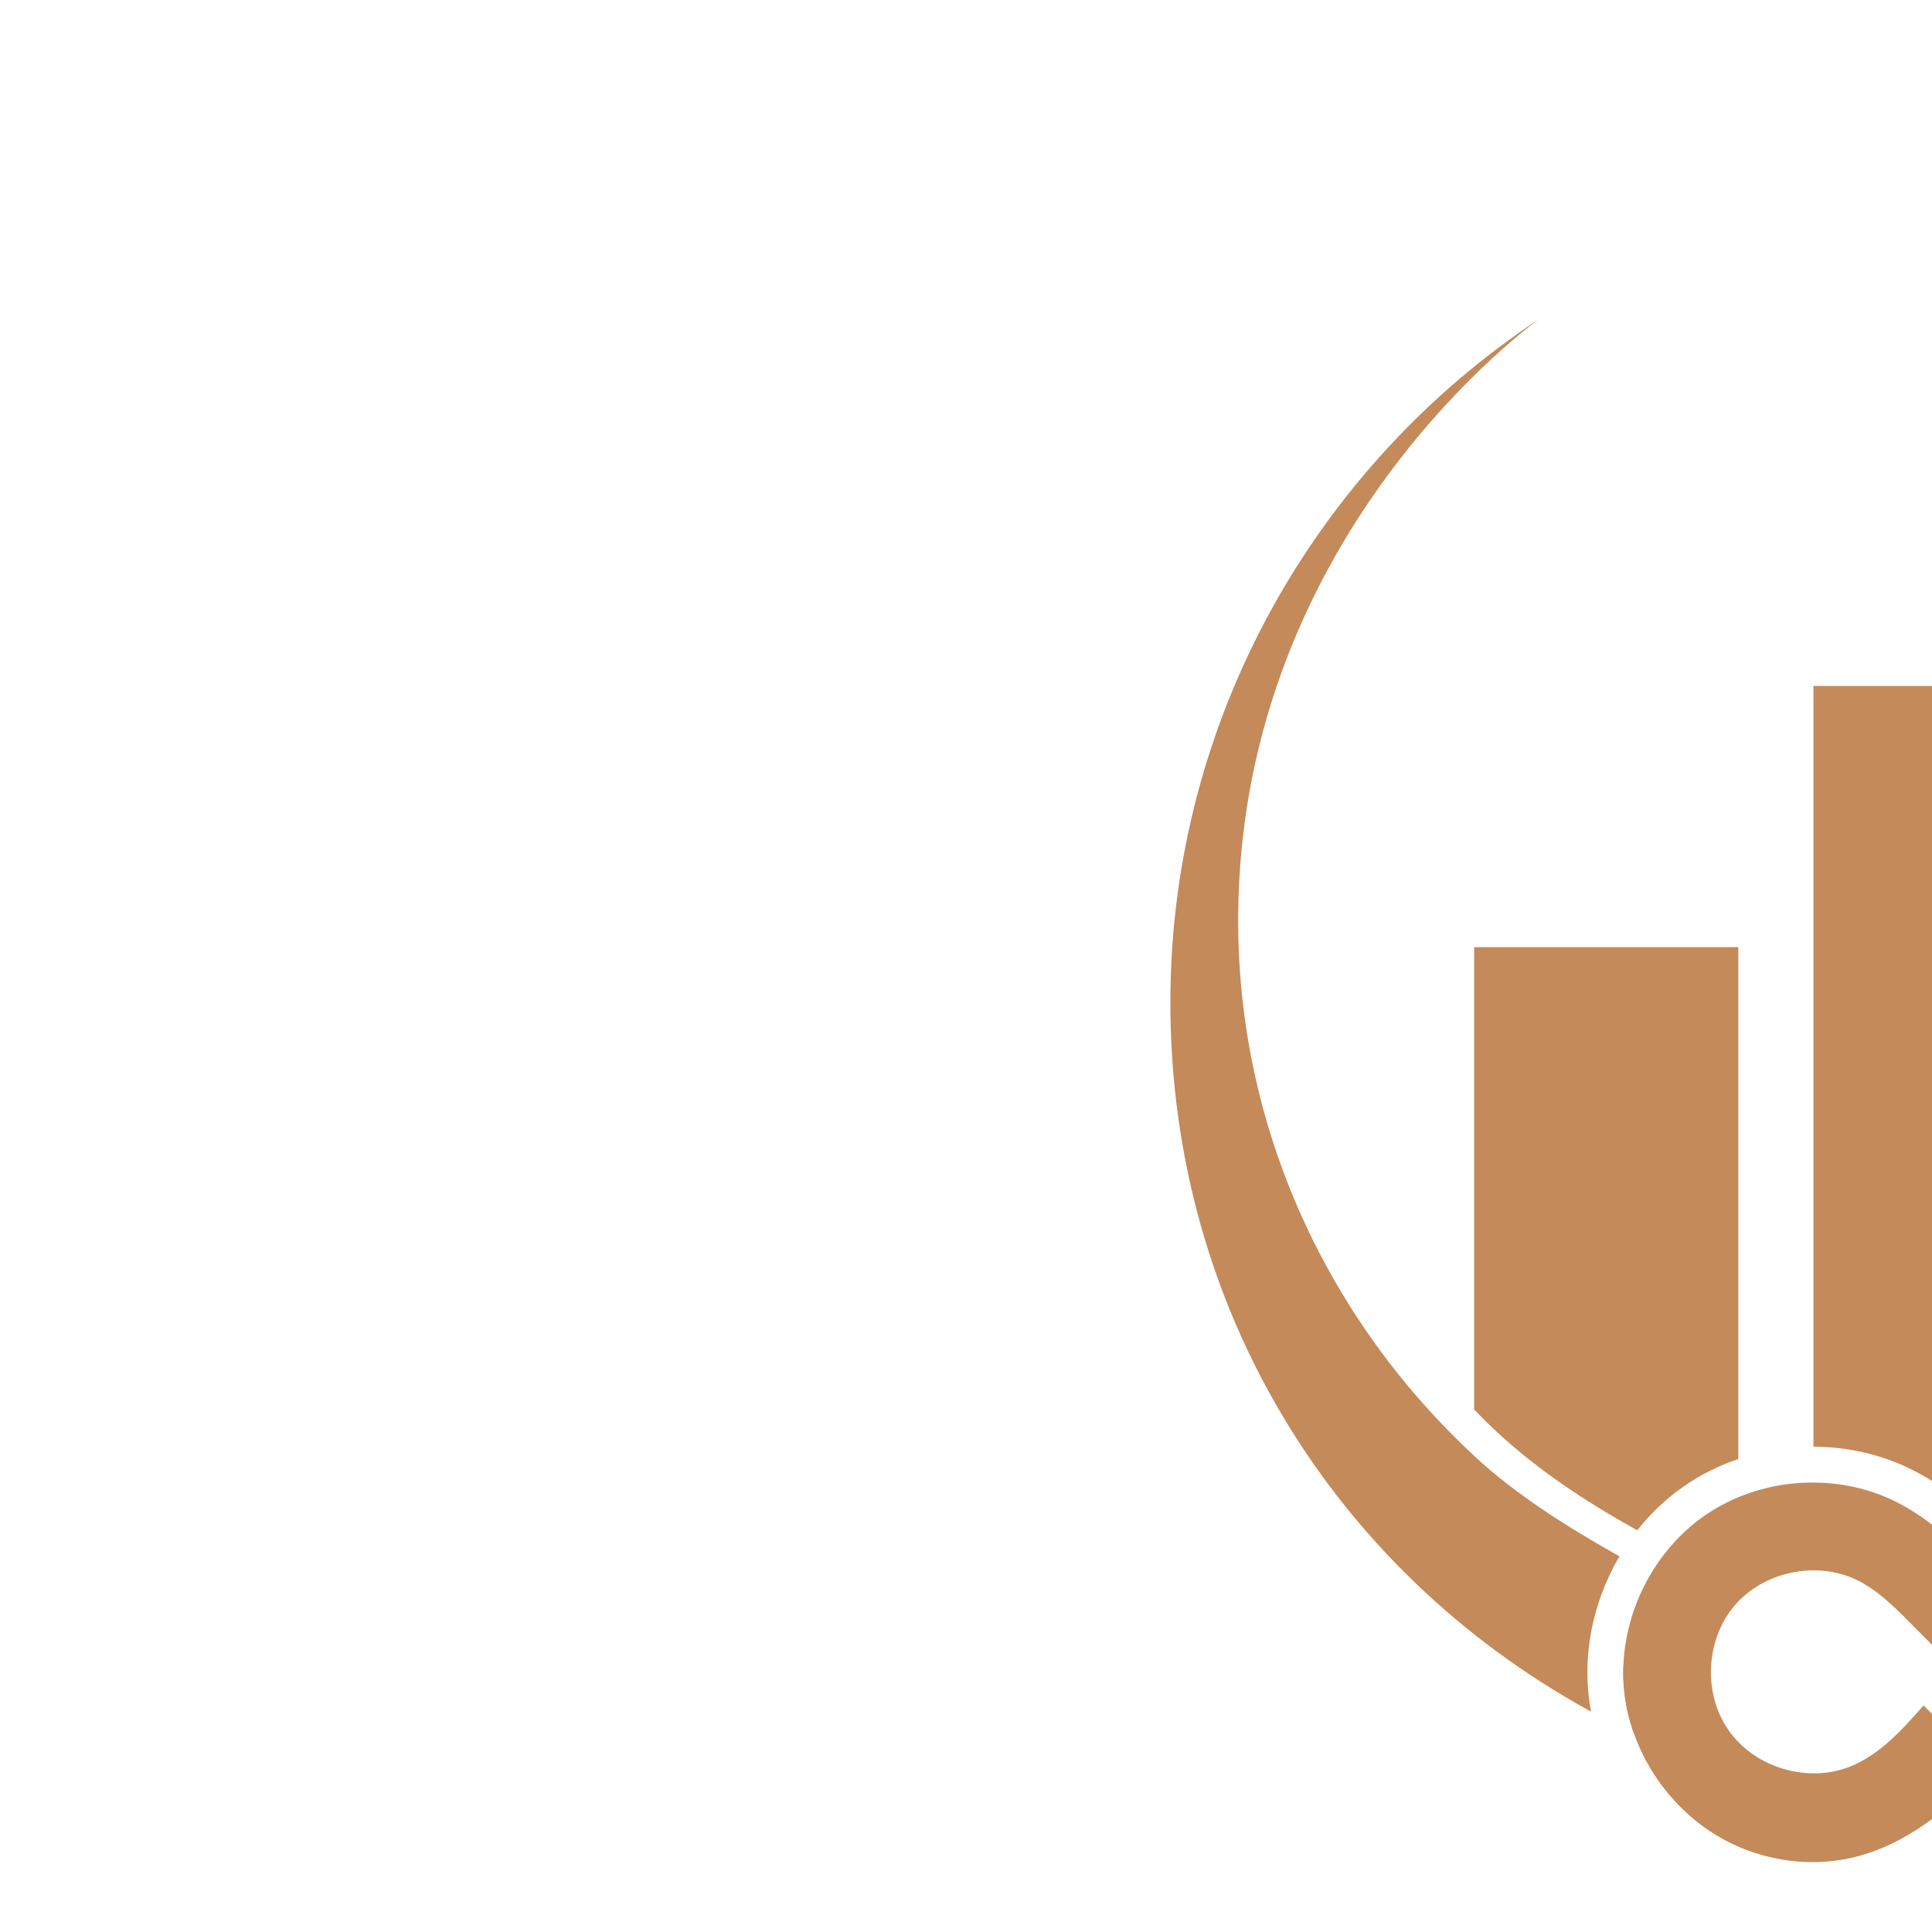
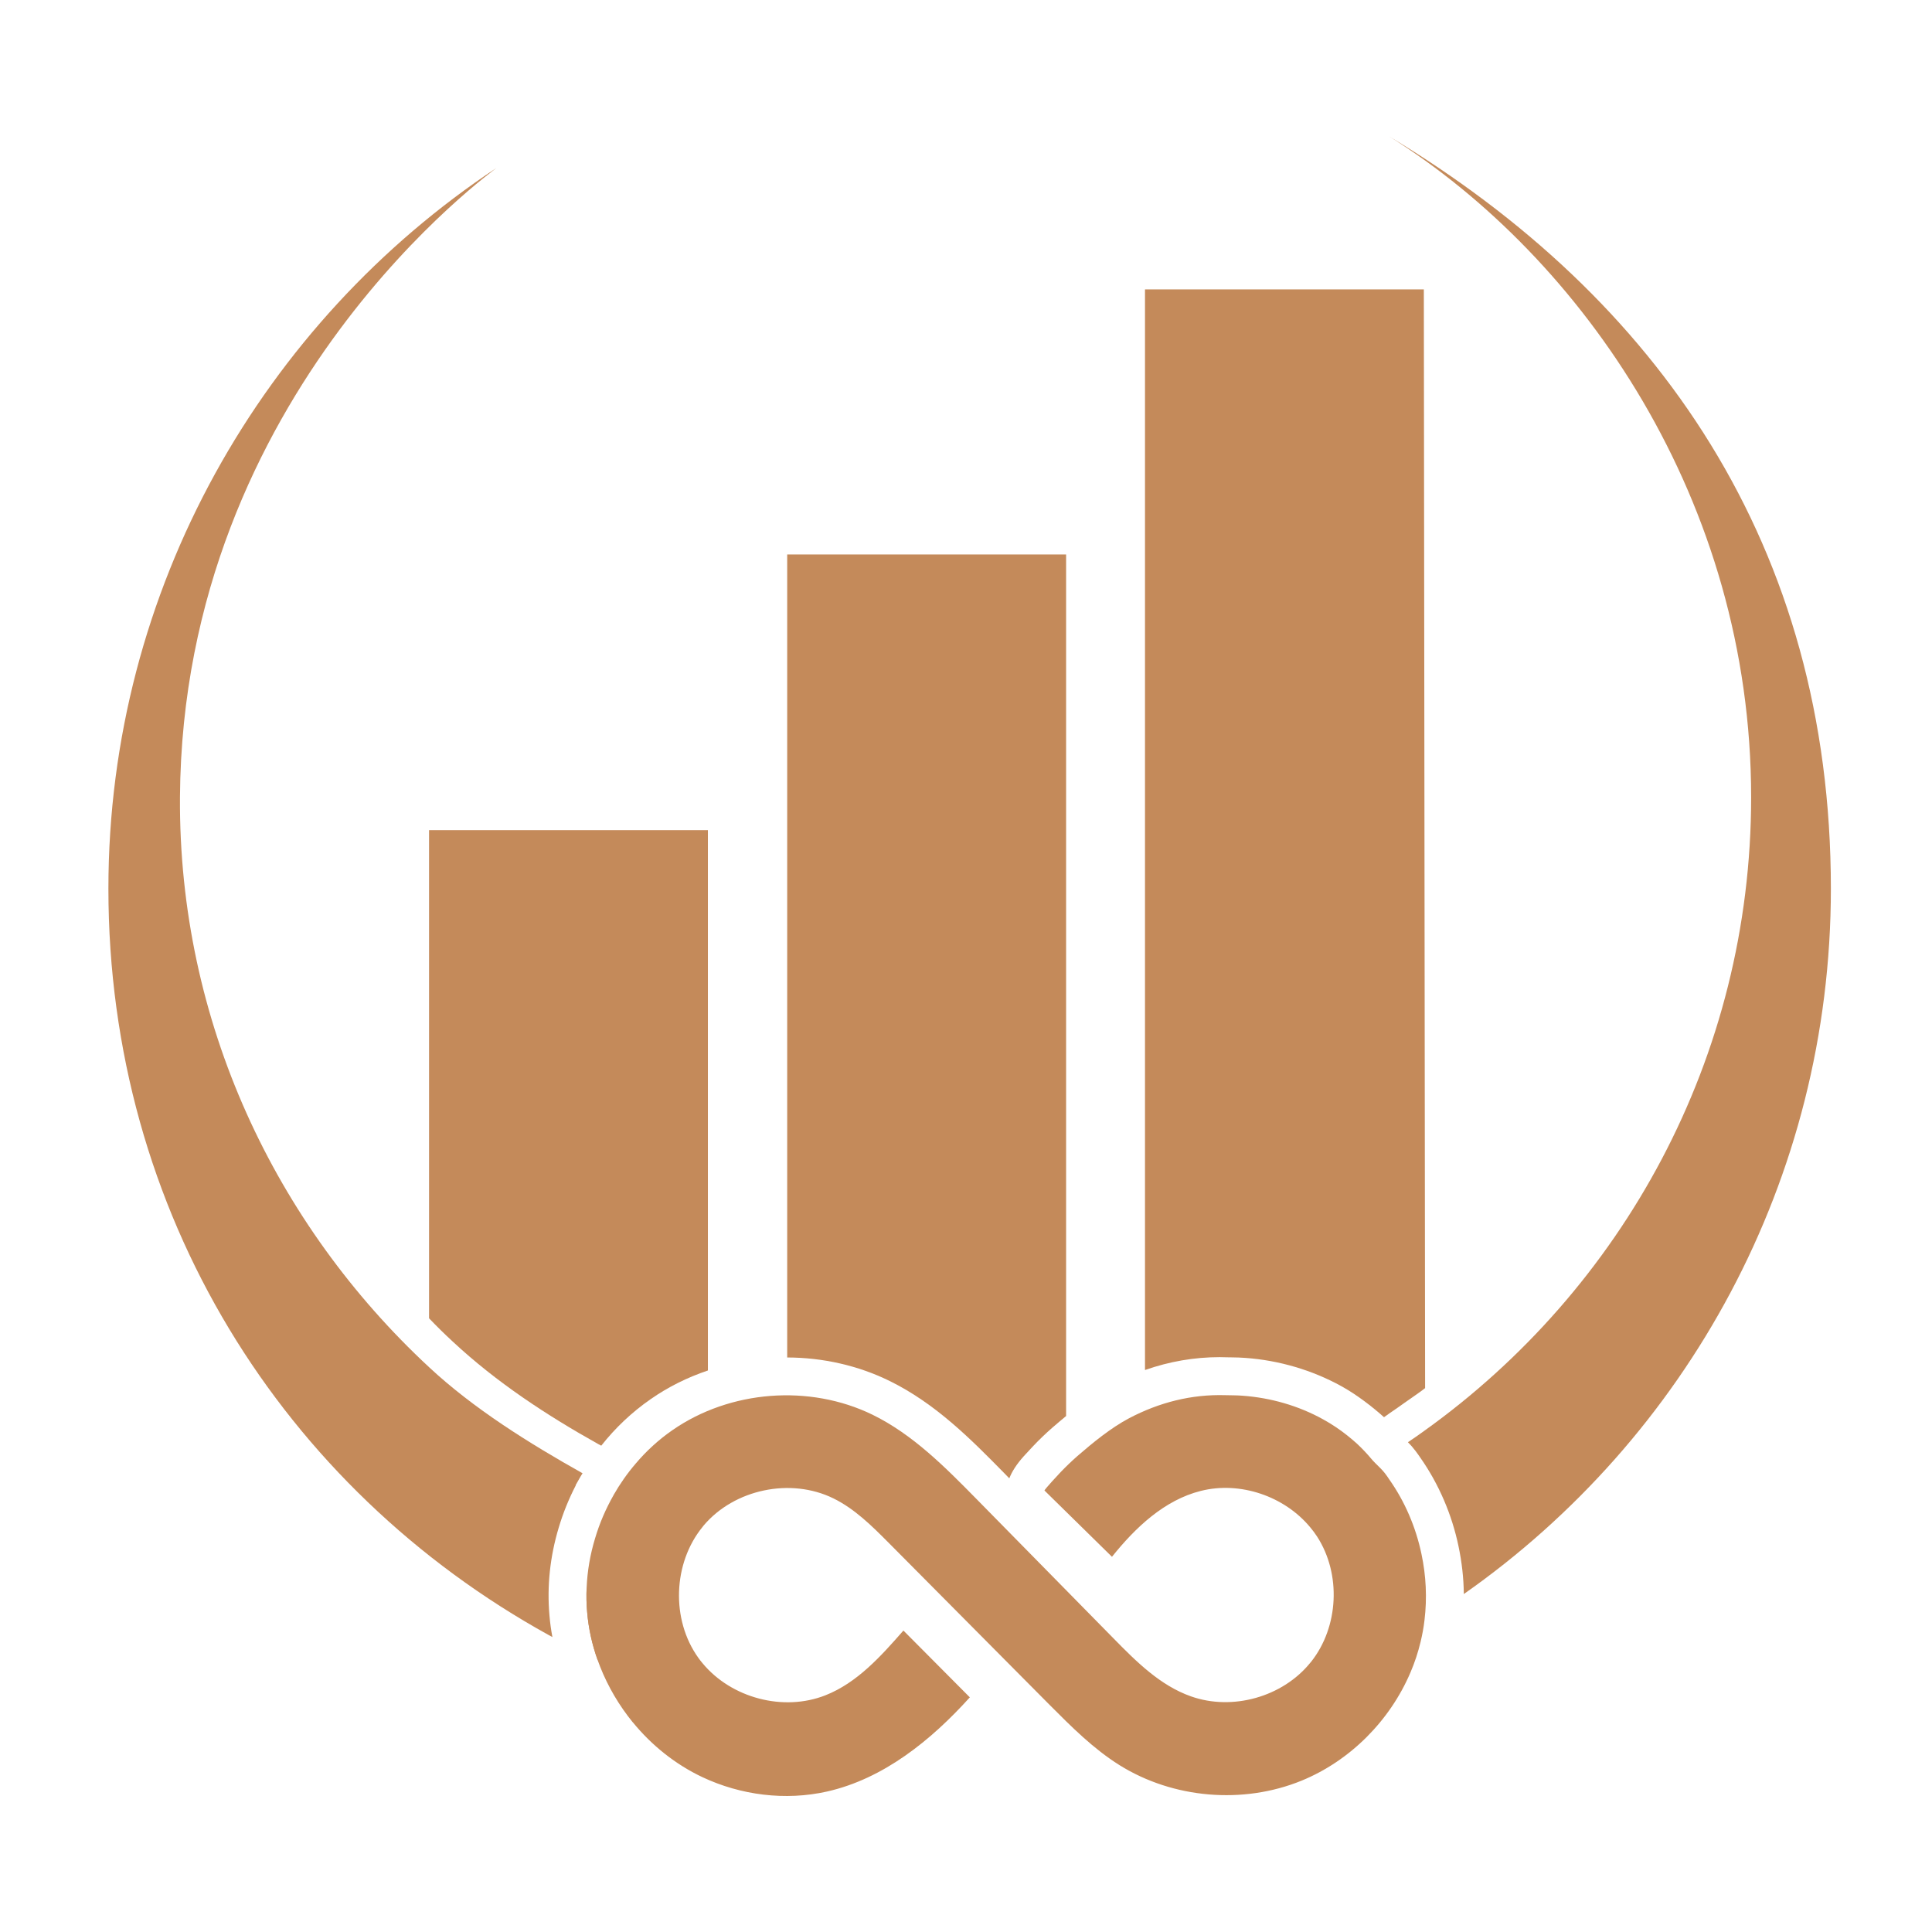
- <svg xmlns="http://www.w3.org/2000/svg" width="32" height="32" viewBox="8 2 95 90" version="1.1" id="svg265">
+ <svg xmlns="http://www.w3.org/2000/svg" width="32" height="32" viewBox="60.5 7.4 90.0 90.0" version="1.1" id="svg265">
  <defs id="defs262">
    <clipPath clipPathUnits="userSpaceOnUse" id="clipPath749">
      <path d="m -743.27,605.35 h 1000 v -1000 H -743.27 Z" id="path751" style="stroke-width:1" />
    </clipPath>
    <clipPath clipPathUnits="userSpaceOnUse" id="clipPath753">
      <path d="m -659.07,569.94 h 1000 v -1000 H -659.07 Z" id="path755" style="stroke-width:1" />
    </clipPath>
    <clipPath clipPathUnits="userSpaceOnUse" id="clipPath757">
      <path d="m -630.25,581.82 h 1000 v -1000 H -630.25 Z" id="path759" style="stroke-width:1" />
    </clipPath>
    <clipPath clipPathUnits="userSpaceOnUse" id="clipPath761">
      <path d="m -700.44,594.74 h 1000 v -1000 H -700.44 Z" id="path763" style="stroke-width:1" />
    </clipPath>
    <clipPath clipPathUnits="userSpaceOnUse" id="clipPath765">
      <path d="m -565.25,594.74 h 1000 v -1000 H -565.25 Z" id="path767" style="stroke-width:1" />
    </clipPath>
    <clipPath clipPathUnits="userSpaceOnUse" id="clipPath769">
      <path d="m -547.17,600.1 h 1000 v -1000 H -547.17 Z" id="path771" style="stroke-width:1" />
    </clipPath>
    <clipPath clipPathUnits="userSpaceOnUse" id="clipPath773">
      <path d="m -487.61,600.3 h 1000 v -1000 H -487.61 Z" id="path775" style="stroke-width:1" />
    </clipPath>
    <clipPath clipPathUnits="userSpaceOnUse" id="clipPath777">
      <path d="m -451.35,600.3 h 1000 v -1000 H -451.35 Z" id="path779" style="stroke-width:1" />
    </clipPath>
    <clipPath clipPathUnits="userSpaceOnUse" id="clipPath781">
      <path d="m -412.24,600.41 h 1000 v -1000 H -412.24 Z" id="path783" style="stroke-width:1" />
    </clipPath>
    <clipPath clipPathUnits="userSpaceOnUse" id="clipPath785">
      <path d="m -386.1,570.03 h 1000 v -1000 H -386.1 Z" id="path787" style="stroke-width:1" />
    </clipPath>
    <clipPath clipPathUnits="userSpaceOnUse" id="clipPath789">
      <path d="m -323.34,589.01 h 1000 v -1000 H -323.34 Z" id="path791" style="stroke-width:1" />
    </clipPath>
    <clipPath clipPathUnits="userSpaceOnUse" id="clipPath793">
      <path d="m -258.34,596.44 h 1000 v -1000 H -258.34 Z" id="path795" style="stroke-width:1" />
    </clipPath>
    <clipPath clipPathUnits="userSpaceOnUse" id="clipPath797">
      <path d="m -560.02,522.91 h 1000 v -1000 H -560.02 Z" id="path799" style="stroke-width:1" />
    </clipPath>
    <clipPath clipPathUnits="userSpaceOnUse" id="clipPath801">
      <path d="m -559.931,347.198 h 1000 v -1000 H -559.931 Z" id="path803" style="stroke-width:1" />
    </clipPath>
    <clipPath clipPathUnits="userSpaceOnUse" id="clipPath805">
      <path d="m -512.693,382.201 h 1000 v -1000 H -512.693 Z" id="path807" style="stroke-width:1" />
    </clipPath>
    <clipPath clipPathUnits="userSpaceOnUse" id="clipPath809">
      <path d="m -465.391,418.608 h 1000 v -1000 H -465.391 Z" id="path811" style="stroke-width:1" />
    </clipPath>
    <clipPath clipPathUnits="userSpaceOnUse" id="clipPath813">
      <path d="m -453.28,529.37 h 1000 v -1000 H -453.28 Z" id="path815" style="stroke-width:1" />
    </clipPath>
    <clipPath clipPathUnits="userSpaceOnUse" id="clipPath817">
      <path d="m -428.57,489.52 h 1000 v -1000 H -428.57 Z" id="path819" style="stroke-width:1" />
    </clipPath>
    <clipPath clipPathUnits="userSpaceOnUse" id="clipPath821">
      <path d="m -613.68,426.34 h 1000 v -1000 H -613.68 Z" id="path823" style="stroke-width:1" />
    </clipPath>
  </defs>
  <g id="layer1">
    <g id="g14" transform="matrix(0.3527778,0,0,-0.3527778,-70.70343,251.1737)" style="fill:#c48a5a">
      <g id="g1047">
        <g id="g22" transform="translate(613.6802,573.6602)" style="fill:#c48a5a" clip-path="url(#clipPath821)">
          <path d="m 0,0 c 0,-38.53 -19.16,-72.58 -48.47,-93.14 -0.02,2.11 -0.26,4.22 -0.7,6.31 -0.87,4.19 -2.61,8.22 -5.01,11.65 -0.21,0.32 -0.44,0.63 -0.67,0.94 -0.34,0.45 -0.68,0.83 -1,1.15 0.71,0.47 1.41,0.96 2.1,1.46 26.18,18.71 43.22,49.23 43.22,83.71 0,39.12 -22.21,71.21 -47.79,87.26 C -22.86,77.99 0,45.29 0,0" style="fill:#c48a5a;fill-opacity:1;fill-rule:nonzero;stroke:none" id="path24" />
        </g>
        <g id="g26" transform="translate(428.5698,510.48)" style="fill:#c48a5a" clip-path="url(#clipPath817)">
          <path d="m 0,0 c 5.88,-5.48 13.2,-10.04 20.27,-14.01 -0.09,-0.13 -0.17,-0.26 -0.24,-0.39 l -0.66,-1.16 v -0.06 c -0.93,-1.81 -1.68,-3.67 -2.24,-5.55 -1.16,-3.85 -1.57,-7.76 -1.23,-11.61 0.08,-0.96 0.21,-1.91 0.39,-2.86 -0.18,0.1 -0.34,0.18 -0.48,0.26 -35.05,19.36 -58.15,55.68 -58.15,98.56 0,39.64 20.51,74.82 51.25,95.18 0,-0.1 -41.46,-29.35 -41.8,-83.1 C -33.08,45.56 -20.24,18.8 0,0" style="fill:#c48a5a;fill-opacity:1;fill-rule:nonzero;stroke:none" id="path28" />
        </g>
        <g id="g30" transform="translate(453.2803,470.6299)" style="fill:#c48a5a" clip-path="url(#clipPath813)">
          <path d="M 0,0 C -0.771,0.37 -1.61,0.79 -2.46,1.21 -3.18,3.23 -3.65,5.34 -3.83,7.49 -3.93,8.57 -3.95,9.66 -3.9,10.74 -3.26,7.54 -2.061,3.93 0,0" style="fill:#c48a5a;fill-opacity:1;fill-rule:nonzero;stroke:none" id="path32" />
        </g>
        <g id="g34" transform="translate(465.3911,581.3916)" style="fill:#c48a5a" clip-path="url(#clipPath809)">
          <path d="m 0,0 v -71.35 c -2.7,-0.91 -5.26,-2.18 -7.55,-3.78 -2.48,-1.72 -4.68,-3.8 -6.53,-6.15 -0.12,0.06 -0.24,0.12 -0.36,0.19 -6.84,3.82 -13.485,8.181 -19.235,13.541 -1.17,1.08 -2.045,1.948 -3.145,3.089 V 0 Z" style="fill:#c48a5a;fill-opacity:1;fill-rule:nonzero;stroke:none" id="path36" />
        </g>
        <g id="g38" transform="translate(512.6929,617.7988)" style="fill:#c48a5a" clip-path="url(#clipPath805)">
          <path d="m 0,0 v -113.77 c -0.63,-0.52 -1.24,-1.04 -1.83,-1.55 -0.86,-0.75 -1.7,-1.56 -2.5,-2.4 -0.11,-0.11 -0.7,-0.75 -1.27,-1.37 -0.95,-1.06 -1.56,-2.03 -1.9,-2.91 l -0.77,0.79 c -4.2,4.27 -8.95,9.1 -15.1,12.1 -4.09,2 -8.74,3.06 -13.46,3.07 V 0 Z" style="fill:#c48a5a;fill-opacity:1;fill-rule:nonzero;stroke:none" id="path40" />
        </g>
        <g id="g42" transform="translate(559.9307,652.8018)" style="fill:#c48a5a" clip-path="url(#clipPath801)">
          <path d="m 0,0 0.168,-145.091 c -0.96,-0.741 -1.701,-1.209 -2.691,-1.919 -0.64,-0.46 -1.28,-0.91 -1.98,-1.381 -0.24,-0.159 -0.516,-0.388 -0.756,-0.539 -1.58,1.42 -3.701,3.04 -5.621,4.09 -3.83,2.12 -8.22,3.42 -12.68,3.74 -0.59,0.05 -1.18,0.06 -1.76,0.07 -0.24,0 -0.47,0 -0.7,0.01 -0.31,0.01 -0.62,0.02 -0.93,0.02 -3.35,0 -6.66,-0.57 -9.87,-1.7 V 0 Z" style="fill:#c48a5a;fill-opacity:1;fill-rule:nonzero;stroke:none" id="path44" />
        </g>
        <g id="g46" transform="translate(560.02,477.0898)" style="fill:#c48a5a" clip-path="url(#clipPath797)">
          <path d="m 0,0 c -0.11,-0.97 -0.29,-1.94 -0.52,-2.89 -0.33,-1.37 -0.77,-2.72 -1.33,-4.02 -2.71,-6.37 -7.96,-11.67 -14.38,-14.3 -7.73,-3.16 -16.97,-2.37 -24.05,2.05 -3.45,2.16 -6.35,5.07 -9.22,7.95 -7.07,7.12 -14.15,14.25 -21.22,21.37 -2.23,2.24 -4.51,4.52 -7.35,5.91 -5.64,2.76 -13.06,1.21 -17.12,-3.59 -0.05,-0.06 -0.1,-0.12 -0.14,-0.18 -3.92,-4.8 -4.18,-12.25 -0.56,-17.29 0.18,-0.25 0.36,-0.49 0.56,-0.72 3.8,-4.59 10.66,-6.42 16.22,-4.23 4.19,1.65 7.33,5.16 10.3,8.55 2.93,-2.94 5.85,-5.88 8.77,-8.82 -5.13,-5.68 -11.4,-10.76 -18.87,-12.44 -5.49,-1.23 -11.37,-0.49 -16.46,1.91 -3.55,1.68 -6.67,4.18 -9.15,7.21 h -0.01 c -1.81,2.22 -3.28,4.71 -4.33,7.37 -0.12,0.3 -0.23,0.6 -0.34,0.91 -0.72,2.02 -1.19,4.13 -1.37,6.28 -0.1,1.08 -0.12,2.17 -0.07,3.25 0.09,2.2 0.47,4.38 1.11,6.49 0.59,2 1.42,3.92 2.45,5.73 v 0.01 c 0.84,1.47 1.81,2.86 2.91,4.14 1.41,1.67 3.04,3.16 4.84,4.41 7.61,5.29 18.11,6.11 26.44,2.05 5.31,-2.6 9.57,-6.9 13.72,-11.12 6.03,-6.14 12.06,-12.27 18.1,-18.41 3.01,-3.07 6.17,-6.23 10.23,-7.66 5.48,-1.94 12.09,-0.08 15.75,4.43 0.04,0.04 0.08,0.09 0.12,0.14 3.65,4.61 3.98,11.57 0.8,16.51 -0.28,0.43 -0.59,0.85 -0.92,1.24 -3.4,4.11 -9.25,6.12 -14.45,4.81 -4.81,-1.21 -8.63,-4.83 -11.73,-8.7 -2.97,2.92 -5.94,5.83 -8.91,8.75 -0.07,0.07 1.94,2.24 2.13,2.43 0.71,0.74 1.44,1.44 2.2,2.11 2.04,1.77 4.43,3.73 6.83,5 3.97,2.09 8.25,3.19 12.76,3.05 0.75,-0.02 1.5,-0.01 2.24,-0.07 3.71,-0.27 7.38,-1.32 10.63,-3.12 1.14,-0.63 2.22,-1.35 3.23,-2.16 0.43,-0.34 0.85,-0.7 1.26,-1.07 0.67,-0.63 1.31,-1.3 1.9,-2.01 0.16,-0.19 0.33,-0.37 0.5,-0.54 l 0.01,-0.01 c 0.44,-0.45 0.91,-0.86 1.3,-1.38 0.18,-0.24 0.36,-0.49 0.52,-0.74 2.09,-2.96 3.53,-6.35 4.27,-9.88 C 0.21,5.85 0.35,2.89 0,0" style="fill:#c48a5a;fill-opacity:1;fill-rule:nonzero;stroke:none" id="path48" />
        </g>
-         <g id="g50" transform="translate(258.3398,403.5601)" style="fill:#c48a5a" clip-path="url(#clipPath793)">
-           <path d="m 0,0 c 0,-1.41 -0.53,-2.45 -1.57,-3.12 -1.05,-0.66 -2.5,-1 -4.34,-1 h -9.92 v 8.35 h 9.65 c 2.17,0 3.74,-0.37 4.71,-1.11 C -0.49,2.38 0,1.38 0,0.11 Z m -15.83,19.2 h 8.24 c 1.77,0 3.12,-0.34 4.06,-1.01 0.94,-0.67 1.41,-1.63 1.41,-2.9 v -0.11 c 0,-1.41 -0.54,-2.43 -1.62,-3.06 -1.09,-0.63 -2.55,-0.95 -4.39,-0.95 h -7.7 z M 6.35,5.02 C 5.09,6.45 3.36,7.57 1.17,8.41 c 0.68,0.36 1.32,0.79 1.91,1.3 0.59,0.5 1.11,1.09 1.56,1.76 0.45,0.67 0.81,1.42 1.08,2.25 0.27,0.83 0.4,1.79 0.4,2.87 v 0.11 c 0,3 -1.11,5.39 -3.32,7.16 -2.22,1.77 -5.28,2.66 -9.18,2.66 h -17.59 v -37.96 h 18.03 c 2.13,0 4.07,0.22 5.82,0.65 1.75,0.44 3.24,1.09 4.49,1.95 1.24,0.87 2.2,1.96 2.87,3.26 0.67,1.3 1,2.82 1,4.55 v 0.11 c 0,2.53 -0.63,4.51 -1.89,5.94" style="fill:#c48a5a;fill-opacity:1;fill-rule:nonzero;stroke:none" id="path52" />
-         </g>
-         <path d="m 276.46,392.12 h 8.35 v 37.96 h -8.35 z" style="fill:#c48a5a;fill-opacity:1;fill-rule:nonzero;stroke:none" id="path54" />
-         <g id="g56" transform="translate(323.3398,410.9902)" style="fill:#c48a5a" clip-path="url(#clipPath789)">
-           <path d="m 0,0 c 0,-1.7 -0.28,-3.24 -0.84,-4.61 -0.56,-1.37 -1.34,-2.57 -2.33,-3.58 -1,-1.01 -2.2,-1.79 -3.61,-2.33 -1.41,-0.54 -2.96,-0.81 -4.66,-0.81 h -6.45 v 22.88 h 6.45 c 1.7,0 3.25,-0.28 4.66,-0.84 1.41,-0.56 2.61,-1.35 3.61,-2.36 C -2.18,7.34 -1.4,6.13 -0.84,4.72 -0.28,3.31 0,1.77 0,0.11 Z m 7.26,7.67 c -0.97,2.3 -2.36,4.29 -4.14,5.99 -1.79,1.7 -3.93,3.03 -6.4,3.99 -2.48,0.96 -5.2,1.44 -8.16,1.44 h -14.8 v -37.96 h 14.8 c 2.96,0 5.68,0.49 8.16,1.47 2.47,0.97 4.61,2.31 6.4,4.01 1.78,1.7 3.17,3.7 4.14,6.02 0.98,2.31 1.47,4.8 1.47,7.48 v 0.11 c 0,2.67 -0.49,5.16 -1.47,7.45" style="fill:#c48a5a;fill-opacity:1;fill-rule:nonzero;stroke:none" id="path58" />
-         </g>
-         <g id="g60" transform="translate(386.1001,429.9702)" style="fill:#c48a5a" clip-path="url(#clipPath785)">
-           <path d="m 0,0 -7.84,-25.66 -8.5,25.77 h -7.14 L -31.98,-25.66 -39.83,0 h -8.93 l 12.94,-38.16 h 7.25 l 8.55,24.79 8.55,-24.79 h 7.25 L 8.72,0 Z" style="fill:#c48a5a;fill-opacity:1;fill-rule:nonzero;stroke:none" id="path62" />
-         </g>
-         <g id="g64" transform="translate(412.2402,399.5898)" style="fill:#c48a5a" clip-path="url(#clipPath781)">
-           <path d="m 0,0 v 7.95 h 17.85 v 7.4 H 0 v 7.68 h 20.28 v 7.41 H -8.22 V -7.41 H 20.55 V 0 Z" style="fill:#c48a5a;fill-opacity:1;fill-rule:nonzero;stroke:none" id="path66" />
-         </g>
-         <g id="g68" transform="translate(451.3501,399.7002)" style="fill:#c48a5a" clip-path="url(#clipPath777)">
-           <path d="M 0,0 V 30.33 H -8.32 V -7.52 H 18.87 V 0 Z" style="fill:#c48a5a;fill-opacity:1;fill-rule:nonzero;stroke:none" id="path70" />
-         </g>
-         <g id="g72" transform="translate(487.6099,399.7002)" style="fill:#c48a5a" clip-path="url(#clipPath773)">
-           <path d="M 0,0 V 30.33 H -8.32 V -7.52 H 18.87 V 0 Z" style="fill:#c48a5a;fill-opacity:1;fill-rule:nonzero;stroke:none" id="path74" />
-         </g>
-         <g id="g76" transform="translate(547.1699,399.8999)" style="fill:#c48a5a" clip-path="url(#clipPath769)">
-           <path d="m 0,0 c -1.92,-1.93 -3.9,-3.39 -5.93,-4.41 -2.03,-1.01 -4.42,-1.52 -7.17,-1.52 -2.29,0 -4.41,0.44 -6.36,1.33 -1.96,0.89 -3.65,2.1 -5.08,3.64 -1.44,1.54 -2.57,3.36 -3.4,5.44 -0.84,2.08 -1.25,4.32 -1.25,6.71 v 0.11 c 0,2.39 0.41,4.62 1.22,6.69 0.82,2.06 1.94,3.86 3.37,5.41 1.43,1.54 3.13,2.74 5.08,3.61 1.96,0.87 4.08,1.3 6.36,1.3 1.42,0 2.73,-0.14 3.94,-0.43 1.22,-0.29 2.34,-0.68 3.37,-1.17 1.04,-0.49 2.01,-1.08 2.91,-1.77 0.91,-0.68 1.78,-1.43 2.61,-2.22 l 2.01,2.06 c -0.98,0.91 -1.98,1.73 -3.01,2.47 -1.04,0.75 -2.14,1.39 -3.32,1.93 -1.18,0.55 -2.46,0.96 -3.83,1.25 -1.38,0.29 -2.92,0.44 -4.62,0.44 -2.76,0 -5.29,-0.52 -7.61,-1.55 -2.32,-1.03 -4.32,-2.45 -6.01,-4.24 -1.68,-1.79 -3.01,-3.89 -3.97,-6.28 -0.96,-2.39 -1.44,-4.93 -1.44,-7.61 v -0.11 c 0,-2.71 0.47,-5.27 1.42,-7.66 0.94,-2.39 2.25,-4.47 3.94,-6.22 1.68,-1.76 3.68,-3.15 6,-4.16 2.32,-1.02 4.84,-1.52 7.56,-1.52 1.67,0 3.21,0.16 4.62,0.49 1.41,0.32 2.73,0.77 3.94,1.35 1.21,0.58 2.35,1.28 3.42,2.1 1.07,0.81 2.11,1.71 3.13,2.69 z" style="fill:#c48a5a;fill-opacity:1;fill-rule:nonzero;stroke:none" id="path78" />
-         </g>
-         <g id="g80" transform="translate(565.25,405.2598)" style="fill:#c48a5a" clip-path="url(#clipPath765)">
-           <path d="M 0,0 10.03,21.96 20,0 Z M 11.44,25.05 H 8.73 L -8.95,-13.17 h 2.93 l 4.83,10.63 h 22.38 l 4.83,-10.63 h 3.09 z" style="fill:#c48a5a;fill-opacity:1;fill-rule:nonzero;stroke:none" id="path82" />
-         </g>
-         <g id="g84" transform="translate(700.4399,405.2598)" style="fill:#c48a5a" clip-path="url(#clipPath761)">
-           <path d="M 0,0 10.03,21.96 20,0 Z M 11.44,25.05 H 8.73 L -8.94,-13.17 h 2.92 l 4.83,10.63 h 22.38 l 4.83,-10.63 h 3.09 z" style="fill:#c48a5a;fill-opacity:1;fill-rule:nonzero;stroke:none" id="path86" />
-         </g>
-         <g id="g88" transform="translate(630.25,418.1802)" style="fill:#c48a5a" clip-path="url(#clipPath757)">
-           <path d="M 0,0 C 0,-1.42 -0.29,-2.71 -0.87,-3.87 -1.45,-5.03 -2.26,-6.03 -3.29,-6.84 -4.32,-7.66 -5.56,-8.29 -7,-8.73 -8.45,-9.16 -10.06,-9.38 -11.83,-9.38 H -22.25 V 9.33 h 10.75 c 1.7,0 3.25,-0.2 4.66,-0.6 C -5.43,8.33 -4.22,7.75 -3.2,6.99 -2.19,6.22 -1.41,5.27 -0.85,4.12 -0.28,2.98 0,1.64 0,0.11 Z M 1.79,5.18 C 1.1,6.61 0.13,7.82 -1.12,8.82 c -1.24,0.99 -2.73,1.75 -4.44,2.28 -1.72,0.52 -3.63,0.78 -5.73,0.78 h -13.78 v -37.97 h 2.82 v 14.16 h 10.26 c 1.99,0 3.88,0.25 5.67,0.76 1.79,0.51 3.36,1.26 4.72,2.28 1.35,1.01 2.43,2.28 3.22,3.79 0.8,1.52 1.2,3.28 1.2,5.27 v 0.1 c 0,1.85 -0.35,3.48 -1.03,4.91" style="fill:#c48a5a;fill-opacity:1;fill-rule:nonzero;stroke:none" id="path90" />
-         </g>
-         <path d="m 644.55,392.09 h 2.82 v 37.97 h -2.82 z" style="fill:#c48a5a;fill-opacity:1;fill-rule:nonzero;stroke:none" id="path92" />
-         <g id="g94" transform="translate(659.0698,430.0601)" style="fill:#c48a5a" clip-path="url(#clipPath753)">
-           <path d="m 0,0 v -2.55 h 13.24 v -35.42 h 2.82 V -2.55 H 29.29 V 0 Z" style="fill:#c48a5a;fill-opacity:1;fill-rule:nonzero;stroke:none" id="path96" />
-         </g>
-         <g id="g98" transform="translate(743.27,394.6499)" style="fill:#c48a5a" clip-path="url(#clipPath749)">
-           <path d="M 0,0 V 35.51 H -2.82 V -2.56 H 22.36 V 0 Z" style="fill:#c48a5a;fill-opacity:1;fill-rule:nonzero;stroke:none" id="path100" />
-         </g>
      </g>
    </g>
  </g>
</svg>
